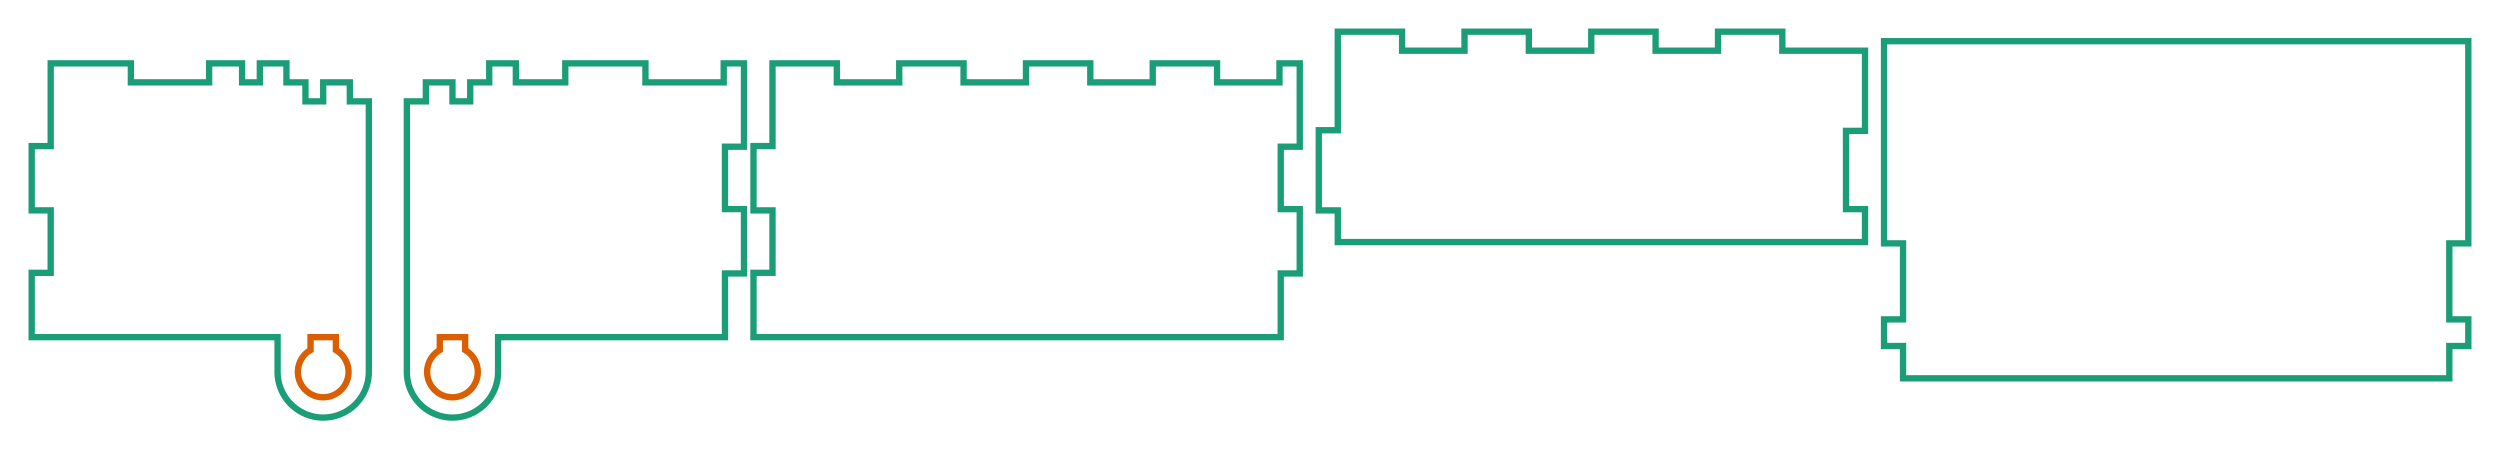
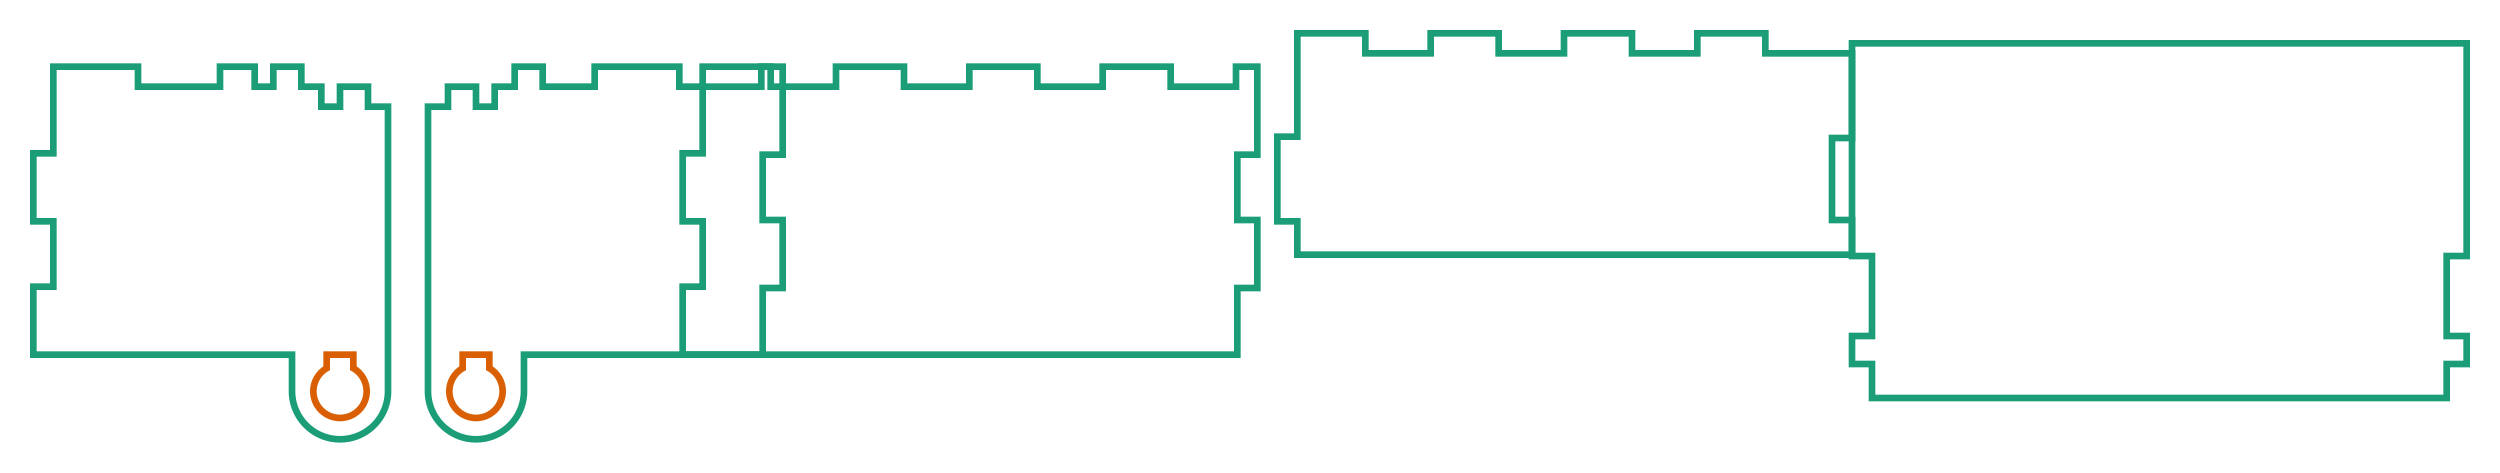
- <svg xmlns="http://www.w3.org/2000/svg" baseProfile="full" height="70.891mm" version="1.1" viewBox="-3.5,-30.1,394.5,70.891" width="394.5mm">
+ <svg xmlns="http://www.w3.org/2000/svg" baseProfile="full" height="70.891mm" version="1.1" viewBox="-30.1,-30.1,375,70.891" width="375mm">
  <defs />
-   <g transform="translate(29.6, 3)">
+   <g transform="translate(3, 3)">
    <path d="M 17.503 29.575 L 17.109 29.515  L 16.722 29.417  L 16.348 29.281  L 15.988 29.108  L 15.648 28.9  L 15.33 28.659  L 15.038 28.388  L 14.774 28.089  L 14.541 27.765  L 14.342 27.42  L 14.178 27.056  L 14.051 26.678  L 13.962 26.29  L 13.913 25.894  L 13.903 25.495  L 13.932 25.098  L 14.002 24.705  L 14.11 24.321  L 14.255 23.95  L 14.437 23.595  L 14.654 23.26  L 14.902 22.948  L 15.181 22.663  L 15.486 22.407  L 15.816 22.182  L 15.901 22.135  L 15.901 20.1  L 19.901 20.1  L 19.901 22.135  L 19.987 22.182  L 20.316 22.407  L 20.622 22.663  L 20.9 22.948  L 21.149 23.26  L 21.365 23.595  L 21.547 23.95  L 21.693 24.321  L 21.801 24.705  L 21.87 25.098  L 21.9 25.495  L 21.89 25.894  L 21.84 26.29  L 21.752 26.678  L 21.625 27.056  L 21.461 27.42  L 21.261 27.765  L 21.029 28.089  L 20.765 28.388  L 20.472 28.659  L 20.154 28.9  L 19.814 29.108  L 19.455 29.281  L 19.08 29.417  L 18.694 29.515  L 18.299 29.575  L 17.901 29.595  z" fill="none" stroke="rgb(217, 95, 2)" />
-     <path d="M 18.796 32.738 L 19.151 32.684  L 19.503 32.613  L 19.851 32.525  L 20.194 32.419  L 20.531 32.296  L 20.862 32.157  L 21.185 32.001  L 21.501 31.829  L 21.807 31.642  L 22.104 31.44  L 22.39 31.223  L 22.665 30.992  L 22.928 30.748  L 23.178 30.491  L 23.416 30.222  L 23.64 29.942  L 23.849 29.65  L 24.044 29.349  L 24.223 29.038  L 24.387 28.718  L 24.535 28.391  L 24.666 28.057  L 24.78 27.717  L 24.877 27.371  L 24.957 27.021  L 25.02 26.668  L 25.064 26.312  L 25.091 25.954  L 25.1 25.596  L 25.1 -17.1  L 22.1 -17.1  L 22.1 -20.1  L 17.9 -20.1  L 17.9 -17.1  L 15.1 -17.1  L 15.1 -20.1  L 12.1 -20.1  L 12.1 -23.1  L 7.9 -23.1  L 7.9 -20.1  L 5.1 -20.1  L 5.1 -23.1  L -0.1 -23.1  L -0.1 -20.1  L -12.45 -20.1  L -12.45 -23.1  L -25.1 -23.1  L -25.1 -10.05  L -28.1 -10.05  L -28.1 0.1  L -25.1 0.1  L -25.1 9.95  L -28.1 9.95  L -28.1 20.1  L 10.703 20.1  L 10.703 25.596  L 10.711 25.954  L 10.738 26.312  L 10.783 26.668  L 10.845 27.021  L 10.925 27.371  L 11.022 27.717  L 11.137 28.057  L 11.268 28.391  L 11.415 28.718  L 11.579 29.038  L 11.759 29.349  L 11.953 29.65  L 12.163 29.942  L 12.387 30.222  L 12.624 30.491  L 12.875 30.748  L 13.138 30.992  L 13.413 31.223  L 13.699 31.44  L 13.996 31.642  L 14.302 31.829  L 14.617 32.001  L 14.941 32.157  L 15.271 32.296  L 15.609 32.419  L 15.952 32.525  L 16.299 32.613  L 16.651 32.684  L 17.006 32.738  L 17.363 32.773  L 17.722 32.791  L 18.081 32.791  L 18.439 32.773  z" fill="none" stroke="rgb(27, 158, 119)" />
+     <path d="M 18.796 32.738 L 19.151 32.684  L 19.503 32.613  L 19.851 32.525  L 20.194 32.419  L 20.531 32.296  L 20.862 32.157  L 21.185 32.001  L 21.501 31.829  L 21.807 31.642  L 22.104 31.44  L 22.39 31.223  L 22.665 30.992  L 22.928 30.748  L 23.178 30.491  L 23.416 30.222  L 23.64 29.942  L 23.849 29.65  L 24.044 29.349  L 24.223 29.038  L 24.387 28.718  L 24.535 28.391  L 24.666 28.057  L 24.78 27.717  L 24.877 27.371  L 24.957 27.021  L 25.02 26.668  L 25.064 26.312  L 25.091 25.954  L 25.1 25.596  L 25.1 -17.1  L 22.1 -17.1  L 22.1 -20.1  L 17.9 -20.1  L 17.9 -17.1  L 15.1 -17.1  L 15.1 -20.1  L 12.1 -20.1  L 12.1 -23.1  L 7.9 -23.1  L 7.9 -20.1  L 5.1 -20.1  L 5.1 -23.1  L -0.1 -23.1  L -0.1 -20.1  L -12.4 -20.1  L -12.4 -23.1  L -25.1 -23.1  L -25.1 -10.1  L -28.1 -10.1  L -28.1 0.1  L -25.1 0.1  L -25.1 9.9  L -28.1 9.9  L -28.1 20.1  L 10.703 20.1  L 10.703 25.596  L 10.711 25.954  L 10.738 26.312  L 10.783 26.668  L 10.845 27.021  L 10.925 27.371  L 11.022 27.717  L 11.137 28.057  L 11.268 28.391  L 11.415 28.718  L 11.579 29.038  L 11.759 29.349  L 11.953 29.65  L 12.163 29.942  L 12.387 30.222  L 12.624 30.491  L 12.875 30.748  L 13.138 30.992  L 13.413 31.223  L 13.699 31.44  L 13.996 31.642  L 14.302 31.829  L 14.617 32.001  L 14.941 32.157  L 15.271 32.296  L 15.609 32.419  L 15.952 32.525  L 16.299 32.613  L 16.651 32.684  L 17.006 32.738  L 17.363 32.773  L 17.722 32.791  L 18.081 32.791  L 18.439 32.773  z" fill="none" stroke="rgb(27, 158, 119)" />
  </g>
-   <g transform="translate(85.8, 3)">
+   <g transform="translate(59.2, 3)">
    <path d="M -18.299 29.575 L -18.694 29.515  L -19.08 29.417  L -19.455 29.281  L -19.814 29.108  L -20.154 28.9  L -20.472 28.659  L -20.765 28.388  L -21.029 28.089  L -21.261 27.765  L -21.461 27.42  L -21.625 27.056  L -21.752 26.678  L -21.84 26.29  L -21.89 25.894  L -21.9 25.495  L -21.87 25.098  L -21.801 24.705  L -21.693 24.321  L -21.547 23.95  L -21.365 23.595  L -21.149 23.26  L -20.9 22.948  L -20.622 22.663  L -20.316 22.407  L -19.987 22.182  L -19.901 22.135  L -19.901 20.1  L -15.901 20.1  L -15.901 22.135  L -15.816 22.182  L -15.486 22.407  L -15.181 22.663  L -14.902 22.948  L -14.654 23.26  L -14.437 23.595  L -14.255 23.95  L -14.11 24.321  L -14.002 24.705  L -13.932 25.098  L -13.903 25.495  L -13.913 25.894  L -13.962 26.29  L -14.051 26.678  L -14.178 27.056  L -14.342 27.42  L -14.541 27.765  L -14.774 28.089  L -15.038 28.388  L -15.33 28.659  L -15.648 28.9  L -15.988 29.108  L -16.348 29.281  L -16.722 29.417  L -17.109 29.515  L -17.503 29.575  L -17.901 29.595  z" fill="none" stroke="rgb(217, 95, 2)" />
-     <path d="M -17.006 32.738 L -16.651 32.684  L -16.299 32.613  L -15.952 32.525  L -15.609 32.419  L -15.271 32.296  L -14.941 32.157  L -14.617 32.001  L -14.302 31.829  L -13.996 31.642  L -13.699 31.44  L -13.413 31.223  L -13.138 30.992  L -12.875 30.748  L -12.624 30.491  L -12.387 30.222  L -12.163 29.942  L -11.953 29.65  L -11.759 29.349  L -11.579 29.038  L -11.415 28.718  L -11.268 28.391  L -11.137 28.057  L -11.022 27.717  L -10.925 27.371  L -10.845 27.021  L -10.783 26.668  L -10.738 26.312  L -10.711 25.954  L -10.703 25.596  L -10.703 20.1  L 25.1 20.1  L 25.1 10.05  L 28.1 10.05  L 28.1 -0.1  L 25.1 -0.1  L 25.1 -9.95  L 28.1 -9.95  L 28.1 -23.1  L 24.9 -23.1  L 24.9 -20.1  L 12.55 -20.1  L 12.55 -23.1  L -0.1 -23.1  L -0.1 -20.1  L -7.9 -20.1  L -7.9 -23.1  L -12.1 -23.1  L -12.1 -20.1  L -15.1 -20.1  L -15.1 -17.1  L -17.9 -17.1  L -17.9 -20.1  L -22.1 -20.1  L -22.1 -17.1  L -25.1 -17.1  L -25.1 25.596  L -25.091 25.954  L -25.064 26.312  L -25.02 26.668  L -24.957 27.021  L -24.877 27.371  L -24.78 27.717  L -24.666 28.057  L -24.535 28.391  L -24.387 28.718  L -24.223 29.038  L -24.044 29.349  L -23.849 29.65  L -23.64 29.942  L -23.416 30.222  L -23.178 30.491  L -22.928 30.748  L -22.665 30.992  L -22.39 31.223  L -22.104 31.44  L -21.807 31.642  L -21.501 31.829  L -21.185 32.001  L -20.862 32.157  L -20.531 32.296  L -20.194 32.419  L -19.851 32.525  L -19.503 32.613  L -19.151 32.684  L -18.796 32.738  L -18.439 32.773  L -18.081 32.791  L -17.722 32.791  L -17.363 32.773  z" fill="none" stroke="rgb(27, 158, 119)" />
+     <path d="M -17.006 32.738 L -16.651 32.684  L -16.299 32.613  L -15.952 32.525  L -15.609 32.419  L -15.271 32.296  L -14.941 32.157  L -14.617 32.001  L -14.302 31.829  L -13.996 31.642  L -13.699 31.44  L -13.413 31.223  L -13.138 30.992  L -12.875 30.748  L -12.624 30.491  L -12.387 30.222  L -12.163 29.942  L -11.953 29.65  L -11.759 29.349  L -11.579 29.038  L -11.415 28.718  L -11.268 28.391  L -11.137 28.057  L -11.022 27.717  L -10.925 27.371  L -10.845 27.021  L -10.783 26.668  L -10.738 26.312  L -10.711 25.954  L -10.703 25.596  L -10.703 20.1  L 25.1 20.1  L 25.1 10.1  L 28.1 10.1  L 28.1 -0.1  L 25.1 -0.1  L 25.1 -9.9  L 28.1 -9.9  L 28.1 -23.1  L 24.9 -23.1  L 24.9 -20.1  L 12.6 -20.1  L 12.6 -23.1  L -0.1 -23.1  L -0.1 -20.1  L -7.9 -20.1  L -7.9 -23.1  L -12.1 -23.1  L -12.1 -20.1  L -15.1 -20.1  L -15.1 -17.1  L -17.9 -17.1  L -17.9 -20.1  L -22.1 -20.1  L -22.1 -17.1  L -25.1 -17.1  L -25.1 25.596  L -25.091 25.954  L -25.064 26.312  L -25.02 26.668  L -24.957 27.021  L -24.877 27.371  L -24.78 27.717  L -24.666 28.057  L -24.535 28.391  L -24.387 28.718  L -24.223 29.038  L -24.044 29.349  L -23.849 29.65  L -23.64 29.942  L -23.416 30.222  L -23.178 30.491  L -22.928 30.748  L -22.665 30.992  L -22.39 31.223  L -22.104 31.44  L -21.807 31.642  L -21.501 31.829  L -21.185 32.001  L -20.862 32.157  L -20.531 32.296  L -20.194 32.419  L -19.851 32.525  L -19.503 32.613  L -19.151 32.684  L -18.796 32.738  L -18.439 32.773  L -18.081 32.791  L -17.722 32.791  L -17.363 32.773  z" fill="none" stroke="rgb(27, 158, 119)" />
  </g>
-   <g transform="translate(158.5, 3)">
-     <path d="M 43.1 10.05 L 43.1 -0.1  L 40.1 -0.1  L 40.1 -9.95  L 43.1 -9.95  L 43.1 -23.1  L 39.9 -23.1  L 39.9 -20.1  L 30.05 -20.1  L 30.05 -23.1  L 19.9 -23.1  L 19.9 -20.1  L 10.05 -20.1  L 10.05 -23.1  L -0.1 -23.1  L -0.1 -20.1  L -9.95 -20.1  L -9.95 -23.1  L -20.1 -23.1  L -20.1 -20.1  L -29.95 -20.1  L -29.95 -23.1  L -40.1 -23.1  L -40.1 -10.05  L -43.1 -10.05  L -43.1 0.1  L -40.1 0.1  L -40.1 9.95  L -43.1 9.95  L -43.1 20.1  L 40.1 20.1  L 40.1 10.05  z" fill="none" stroke="rgb(27, 158, 119)" />
+   <g transform="translate(115.4, 3)">
+     <path d="M 43.1 10.1 L 43.1 -0.1  L 40.1 -0.1  L 40.1 -9.9  L 43.1 -9.9  L 43.1 -23.1  L 39.9 -23.1  L 39.9 -20.1  L 30.1 -20.1  L 30.1 -23.1  L 19.9 -23.1  L 19.9 -20.1  L 10.1 -20.1  L 10.1 -23.1  L -0.1 -23.1  L -0.1 -20.1  L -9.9 -20.1  L -9.9 -23.1  L -20.1 -23.1  L -20.1 -20.1  L -29.9 -20.1  L -29.9 -23.1  L -40.1 -23.1  L -40.1 -10.1  L -43.1 -10.1  L -43.1 0.1  L -40.1 0.1  L -40.1 9.9  L -43.1 9.9  L -43.1 20.1  L 40.1 20.1  L 40.1 10.1  z" fill="none" stroke="rgb(27, 158, 119)" />
  </g>
-   <g transform="translate(247.7, 3)">
-     <path d="M 40.1 -0.1 L 40.1 -12.45  L 43.1 -12.45  L 43.1 -25.1  L 30.05 -25.1  L 30.05 -28.1  L 19.9 -28.1  L 19.9 -25.1  L 10.05 -25.1  L 10.05 -28.1  L -0.1 -28.1  L -0.1 -25.1  L -9.95 -25.1  L -9.95 -28.1  L -20.1 -28.1  L -20.1 -25.1  L -29.95 -25.1  L -29.95 -28.1  L -40.1 -28.1  L -40.1 -12.55  L -43.1 -12.55  L -43.1 0.1  L -40.1 0.1  L -40.1 5.1  L 43.1 5.1  L 43.1 -0.1  z" fill="none" stroke="rgb(27, 158, 119)" />
+   <g transform="translate(204.6, 3)">
+     <path d="M 40.1 -0.1 L 40.1 -12.4  L 43.1 -12.4  L 43.1 -25.1  L 30.1 -25.1  L 30.1 -28.1  L 19.9 -28.1  L 19.9 -25.1  L 10.1 -25.1  L 10.1 -28.1  L -0.1 -28.1  L -0.1 -25.1  L -9.9 -25.1  L -9.9 -28.1  L -20.1 -28.1  L -20.1 -25.1  L -29.9 -25.1  L -29.9 -28.1  L -40.1 -28.1  L -40.1 -12.6  L -43.1 -12.6  L -43.1 0.1  L -40.1 0.1  L -40.1 5.1  L 43.1 5.1  L 43.1 -0.1  z" fill="none" stroke="rgb(27, 158, 119)" />
  </g>
-   <g transform="translate(339.9, 3)">
+   <g transform="translate(293.8, 3)">
    <path d="M 46.1 21.501 L 46.1 17.301  L 43.1 17.301  L 43.1 5.304  L 46.1 5.304  L 46.1 -26.6  L -46.1 -26.6  L -46.1 5.304  L -43.1 5.304  L -43.1 17.301  L -46.1 17.301  L -46.1 21.501  L -43.1 21.501  L -43.1 26.6  L 43.1 26.6  L 43.1 21.501  z" fill="none" stroke="rgb(27, 158, 119)" />
  </g>
</svg>
